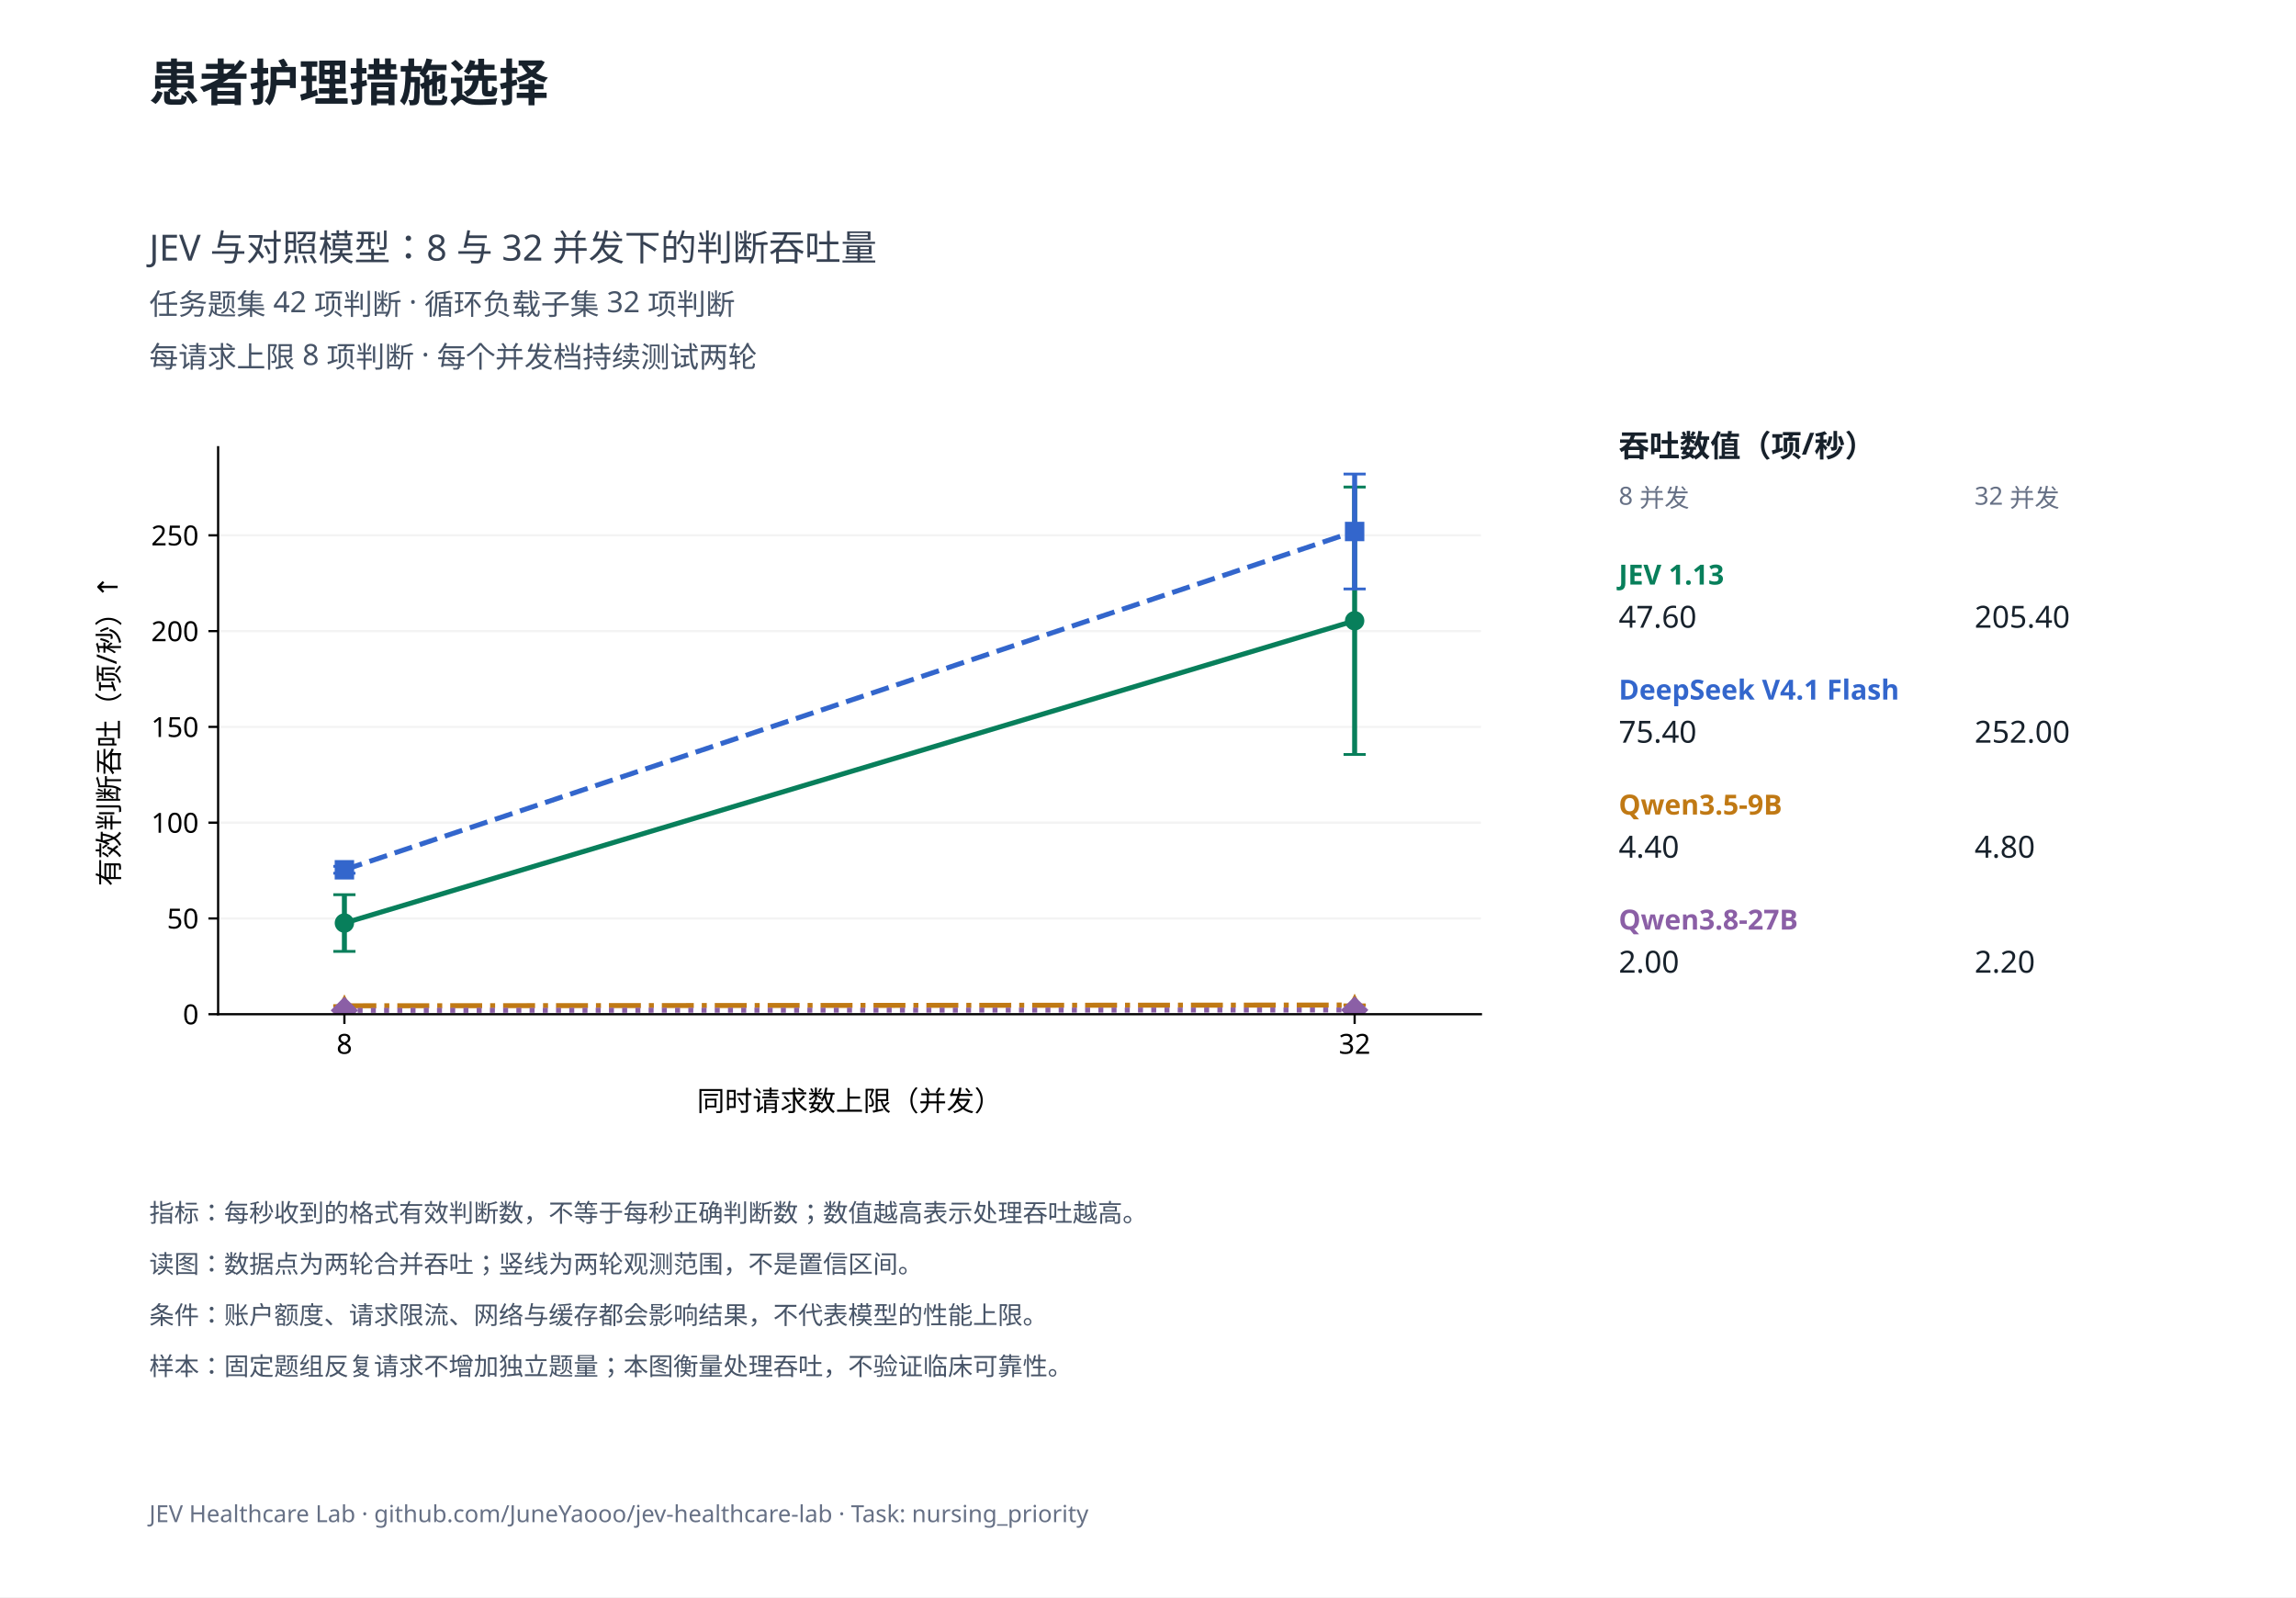
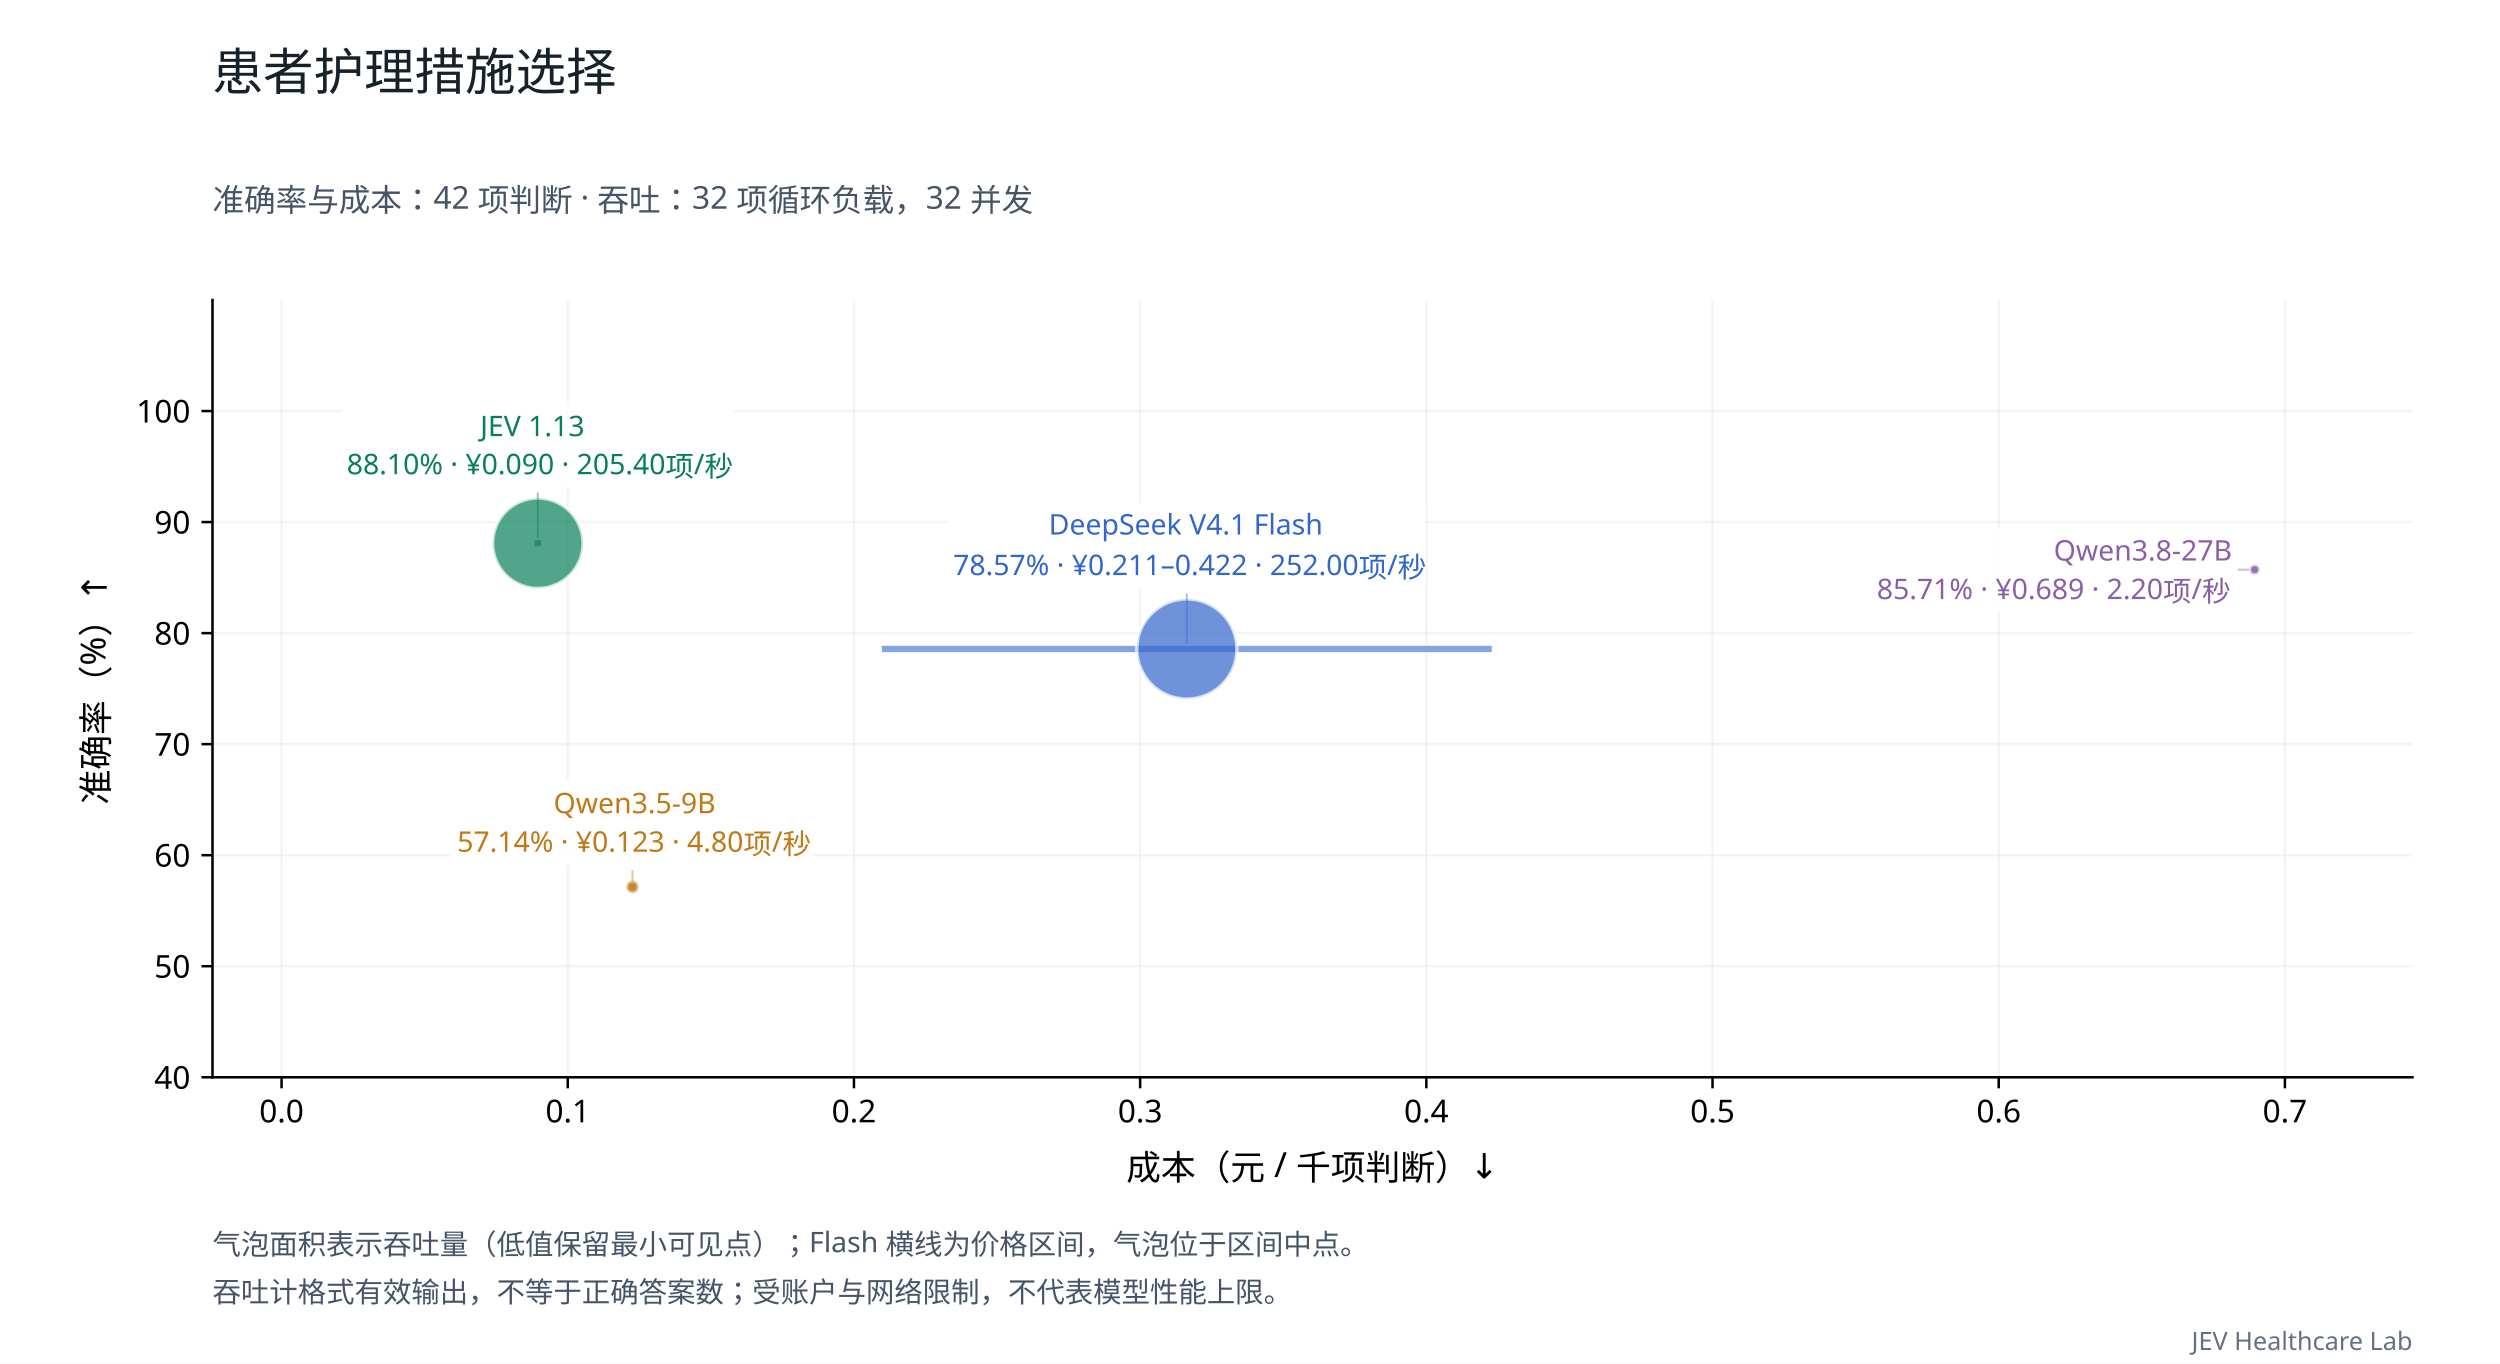
- <svg xmlns="http://www.w3.org/2000/svg" xmlns:xlink="http://www.w3.org/1999/xlink" width="828pt" height="576pt" viewBox="0 0 828 576" version="1.1">
+ <svg xmlns="http://www.w3.org/2000/svg" xmlns:xlink="http://www.w3.org/1999/xlink" width="792pt" height="432pt" viewBox="0 0 792 432" version="1.1">
  <defs>
    <style type="text/css">*{stroke-linejoin: round; stroke-linecap: butt}</style>
  </defs>
  <g id="figure_1">
    <g id="patch_1">
-       <path d="M 0 576 L 828 576 L 828 0 L 0 0 z " style="fill: #ffffff" />
+       <path d="M 0 432 L 792 432 L 792 0 L 0 0 z " style="fill: #ffffff" />
    </g>
    <g id="axes_1">
      <g id="patch_2">
-         <path d="M 78.66 365.76 L 534.06 365.76 L 534.06 161.28 L 78.66 161.28 z " style="fill: #ffffff" />
+         <path d="M 67.32 341.28 L 764.28 341.28 L 764.28 95.04 L 67.32 95.04 z " style="fill: #ffffff" />
+       </g>
+       <g id="line2d_1">
+         <path d="M 170.386 172.095 L 170.386 172.095 " clip-path="url(#p1749b041ce)" style="fill: none; stroke: #087f5b; stroke-opacity: 0.6; stroke-width: 2; stroke-linecap: square" />
+       </g>
+       <g id="line2d_2">
+         <path d="M 280.396 205.597 L 471.594 205.597 " clip-path="url(#p1749b041ce)" style="fill: none; stroke: #3366cc; stroke-opacity: 0.6; stroke-width: 2; stroke-linecap: square" />
+       </g>
+       <g id="line2d_3">
+         <path d="M 200.371 280.976 L 200.371 280.976 " clip-path="url(#p1749b041ce)" style="fill: none; stroke: #c07914; stroke-opacity: 0.6; stroke-width: 2; stroke-linecap: square" />
+       </g>
+       <g id="line2d_4">
+         <path d="M 714.274 180.47 L 714.274 180.47 " clip-path="url(#p1749b041ce)" style="fill: none; stroke: #8b5fa6; stroke-opacity: 0.6; stroke-width: 2; stroke-linecap: square" />
      </g>
      <g id="matplotlib.axis_1">
        <g id="xtick_1">
-           <g id="line2d_1">
+           <g id="line2d_5">
+             <path d="M 89.198 341.28 L 89.198 95.04 " clip-path="url(#p1749b041ce)" style="fill: none; stroke: #b0b0b0; stroke-opacity: 0.14; stroke-width: 0.8; stroke-linecap: square" />
+           </g>
+           <g id="line2d_6">
            <defs>
-               <path id="m2cac955526" d="M 0 0 L 0 3.5 " style="stroke: #000000; stroke-width: 0.8" />
+               <path id="mc452fe2452" d="M 0 0 L 0 3.5 " style="stroke: #000000; stroke-width: 0.8" />
            </defs>
            <g>
-               <use xlink:href="#m2cac955526" x="124.2" y="365.76" style="stroke: #000000; stroke-width: 0.8" />
+               <use xlink:href="#mc452fe2452" x="89.198" y="341.28" style="stroke: #000000; stroke-width: 0.8" />
            </g>
          </g>
          <g id="text_1">
-             <text style="font-size: 10px; font-family: 'Arial Unicode MS'; text-anchor: middle" x="124.2" y="380.04" transform="rotate(-0 124.2 380.0403)">8</text>
+             <text style="font-size: 10px; font-family: 'Arial Unicode MS'; text-anchor: middle" x="89.198" y="355.56" transform="rotate(-0 89.19767 355.5603)">0.0</text>
          </g>
        </g>
        <g id="xtick_2">
-           <g id="line2d_2">
-             <g>
-               <use xlink:href="#m2cac955526" x="488.52" y="365.76" style="stroke: #000000; stroke-width: 0.8" />
+           <g id="line2d_7">
+             <path d="M 179.864 341.28 L 179.864 95.04 " clip-path="url(#p1749b041ce)" style="fill: none; stroke: #b0b0b0; stroke-opacity: 0.14; stroke-width: 0.8; stroke-linecap: square" />
+           </g>
+           <g id="line2d_8">
+             <g>
+               <use xlink:href="#mc452fe2452" x="179.864" y="341.28" style="stroke: #000000; stroke-width: 0.8" />
            </g>
          </g>
          <g id="text_2">
-             <text style="font-size: 10px; font-family: 'Arial Unicode MS'; text-anchor: middle" x="488.52" y="380.04" transform="rotate(-0 488.52 380.0403)">32</text>
-           </g>
-         </g>
-         <g id="text_3">
-           <text style="font-size: 10px; font-family: 'Arial Unicode MS'; text-anchor: middle" x="306.36" y="400.621" transform="rotate(-0 306.36 400.6211)">同时请求数上限（并发）</text>
+             <text style="font-size: 10px; font-family: 'Arial Unicode MS'; text-anchor: middle" x="179.864" y="355.56" transform="rotate(-0 179.8635 355.5603)">0.1</text>
+           </g>
+         </g>
+         <g id="xtick_3">
+           <g id="line2d_9">
+             <path d="M 270.529 341.28 L 270.529 95.04 " clip-path="url(#p1749b041ce)" style="fill: none; stroke: #b0b0b0; stroke-opacity: 0.14; stroke-width: 0.8; stroke-linecap: square" />
+           </g>
+           <g id="line2d_10">
+             <g>
+               <use xlink:href="#mc452fe2452" x="270.529" y="341.28" style="stroke: #000000; stroke-width: 0.8" />
+             </g>
+           </g>
+           <g id="text_3">
+             <text style="font-size: 10px; font-family: 'Arial Unicode MS'; text-anchor: middle" x="270.529" y="355.56" transform="rotate(-0 270.5294 355.5603)">0.2</text>
+           </g>
+         </g>
+         <g id="xtick_4">
+           <g id="line2d_11">
+             <path d="M 361.195 341.28 L 361.195 95.04 " clip-path="url(#p1749b041ce)" style="fill: none; stroke: #b0b0b0; stroke-opacity: 0.14; stroke-width: 0.8; stroke-linecap: square" />
+           </g>
+           <g id="line2d_12">
+             <g>
+               <use xlink:href="#mc452fe2452" x="361.195" y="341.28" style="stroke: #000000; stroke-width: 0.8" />
+             </g>
+           </g>
+           <g id="text_4">
+             <text style="font-size: 10px; font-family: 'Arial Unicode MS'; text-anchor: middle" x="361.195" y="355.56" transform="rotate(-0 361.1952 355.5603)">0.3</text>
+           </g>
+         </g>
+         <g id="xtick_5">
+           <g id="line2d_13">
+             <path d="M 451.861 341.28 L 451.861 95.04 " clip-path="url(#p1749b041ce)" style="fill: none; stroke: #b0b0b0; stroke-opacity: 0.14; stroke-width: 0.8; stroke-linecap: square" />
+           </g>
+           <g id="line2d_14">
+             <g>
+               <use xlink:href="#mc452fe2452" x="451.861" y="341.28" style="stroke: #000000; stroke-width: 0.8" />
+             </g>
+           </g>
+           <g id="text_5">
+             <text style="font-size: 10px; font-family: 'Arial Unicode MS'; text-anchor: middle" x="451.861" y="355.56" transform="rotate(-0 451.861 355.5603)">0.4</text>
+           </g>
+         </g>
+         <g id="xtick_6">
+           <g id="line2d_15">
+             <path d="M 542.527 341.28 L 542.527 95.04 " clip-path="url(#p1749b041ce)" style="fill: none; stroke: #b0b0b0; stroke-opacity: 0.14; stroke-width: 0.8; stroke-linecap: square" />
+           </g>
+           <g id="line2d_16">
+             <g>
+               <use xlink:href="#mc452fe2452" x="542.527" y="341.28" style="stroke: #000000; stroke-width: 0.8" />
+             </g>
+           </g>
+           <g id="text_6">
+             <text style="font-size: 10px; font-family: 'Arial Unicode MS'; text-anchor: middle" x="542.527" y="355.56" transform="rotate(-0 542.5269 355.5603)">0.5</text>
+           </g>
+         </g>
+         <g id="xtick_7">
+           <g id="line2d_17">
+             <path d="M 633.193 341.28 L 633.193 95.04 " clip-path="url(#p1749b041ce)" style="fill: none; stroke: #b0b0b0; stroke-opacity: 0.14; stroke-width: 0.8; stroke-linecap: square" />
+           </g>
+           <g id="line2d_18">
+             <g>
+               <use xlink:href="#mc452fe2452" x="633.193" y="341.28" style="stroke: #000000; stroke-width: 0.8" />
+             </g>
+           </g>
+           <g id="text_7">
+             <text style="font-size: 10px; font-family: 'Arial Unicode MS'; text-anchor: middle" x="633.193" y="355.56" transform="rotate(-0 633.1927 355.5603)">0.6</text>
+           </g>
+         </g>
+         <g id="xtick_8">
+           <g id="line2d_19">
+             <path d="M 723.859 341.28 L 723.859 95.04 " clip-path="url(#p1749b041ce)" style="fill: none; stroke: #b0b0b0; stroke-opacity: 0.14; stroke-width: 0.8; stroke-linecap: square" />
+           </g>
+           <g id="line2d_20">
+             <g>
+               <use xlink:href="#mc452fe2452" x="723.859" y="341.28" style="stroke: #000000; stroke-width: 0.8" />
+             </g>
+           </g>
+           <g id="text_8">
+             <text style="font-size: 10px; font-family: 'Arial Unicode MS'; text-anchor: middle" x="723.859" y="355.56" transform="rotate(-0 723.8586 355.5603)">0.7</text>
+           </g>
+         </g>
+         <g id="text_9">
+           <text style="font-size: 11px; font-family: 'Arial Unicode MS'; text-anchor: middle" x="415.8" y="373.812" transform="rotate(-0 415.8 373.8122)">成本（元 / 千项判断）↓</text>
        </g>
      </g>
      <g id="matplotlib.axis_2">
        <g id="ytick_1">
-           <g id="line2d_3">
-             <path d="M 78.66 365.76 L 534.06 365.76 " clip-path="url(#p594008b3dc)" style="fill: none; stroke: #b0b0b0; stroke-opacity: 0.16; stroke-width: 0.8; stroke-linecap: square" />
-           </g>
-           <g id="line2d_4">
+           <g id="line2d_21">
+             <path d="M 67.32 341.28 L 764.28 341.28 " clip-path="url(#p1749b041ce)" style="fill: none; stroke: #b0b0b0; stroke-opacity: 0.14; stroke-width: 0.8; stroke-linecap: square" />
+           </g>
+           <g id="line2d_22">
            <defs>
-               <path id="m6cc6d38a8a" d="M 0 0 L -3.5 0 " style="stroke: #000000; stroke-width: 0.8" />
+               <path id="mcfb9804123" d="M 0 0 L -3.5 0 " style="stroke: #000000; stroke-width: 0.8" />
            </defs>
            <g>
-               <use xlink:href="#m6cc6d38a8a" x="78.66" y="365.76" style="stroke: #000000; stroke-width: 0.8" />
-             </g>
-           </g>
-           <g id="text_4">
-             <text style="font-size: 10px; font-family: 'Arial Unicode MS'; text-anchor: end" x="71.66" y="369.4" transform="rotate(-0 71.66 369.4001)">0</text>
+               <use xlink:href="#mcfb9804123" x="67.32" y="341.28" style="stroke: #000000; stroke-width: 0.8" />
+             </g>
+           </g>
+           <g id="text_10">
+             <text style="font-size: 10px; font-family: 'Arial Unicode MS'; text-anchor: end" x="60.32" y="344.92" transform="rotate(-0 60.32 344.9201)">40</text>
          </g>
        </g>
        <g id="ytick_2">
-           <g id="line2d_5">
-             <path d="M 78.66 331.219 L 534.06 331.219 " clip-path="url(#p594008b3dc)" style="fill: none; stroke: #b0b0b0; stroke-opacity: 0.16; stroke-width: 0.8; stroke-linecap: square" />
-           </g>
-           <g id="line2d_6">
-             <g>
-               <use xlink:href="#m6cc6d38a8a" x="78.66" y="331.219" style="stroke: #000000; stroke-width: 0.8" />
-             </g>
-           </g>
-           <g id="text_5">
-             <text style="font-size: 10px; font-family: 'Arial Unicode MS'; text-anchor: end" x="71.66" y="334.86" transform="rotate(-0 71.66 334.8596)">50</text>
+           <g id="line2d_23">
+             <path d="M 67.32 306.103 L 764.28 306.103 " clip-path="url(#p1749b041ce)" style="fill: none; stroke: #b0b0b0; stroke-opacity: 0.14; stroke-width: 0.8; stroke-linecap: square" />
+           </g>
+           <g id="line2d_24">
+             <g>
+               <use xlink:href="#mcfb9804123" x="67.32" y="306.103" style="stroke: #000000; stroke-width: 0.8" />
+             </g>
+           </g>
+           <g id="text_11">
+             <text style="font-size: 10px; font-family: 'Arial Unicode MS'; text-anchor: end" x="60.32" y="309.743" transform="rotate(-0 60.32 309.743)">50</text>
          </g>
        </g>
        <g id="ytick_3">
-           <g id="line2d_7">
-             <path d="M 78.66 296.679 L 534.06 296.679 " clip-path="url(#p594008b3dc)" style="fill: none; stroke: #b0b0b0; stroke-opacity: 0.16; stroke-width: 0.8; stroke-linecap: square" />
-           </g>
-           <g id="line2d_8">
-             <g>
-               <use xlink:href="#m6cc6d38a8a" x="78.66" y="296.679" style="stroke: #000000; stroke-width: 0.8" />
-             </g>
-           </g>
-           <g id="text_6">
-             <text style="font-size: 10px; font-family: 'Arial Unicode MS'; text-anchor: end" x="71.66" y="300.319" transform="rotate(-0 71.66 300.3191)">100</text>
+           <g id="line2d_25">
+             <path d="M 67.32 270.926 L 764.28 270.926 " clip-path="url(#p1749b041ce)" style="fill: none; stroke: #b0b0b0; stroke-opacity: 0.14; stroke-width: 0.8; stroke-linecap: square" />
+           </g>
+           <g id="line2d_26">
+             <g>
+               <use xlink:href="#mcfb9804123" x="67.32" y="270.926" style="stroke: #000000; stroke-width: 0.8" />
+             </g>
+           </g>
+           <g id="text_12">
+             <text style="font-size: 10px; font-family: 'Arial Unicode MS'; text-anchor: end" x="60.32" y="274.566" transform="rotate(-0 60.32 274.5659)">60</text>
          </g>
        </g>
        <g id="ytick_4">
-           <g id="line2d_9">
-             <path d="M 78.66 262.138 L 534.06 262.138 " clip-path="url(#p594008b3dc)" style="fill: none; stroke: #b0b0b0; stroke-opacity: 0.16; stroke-width: 0.8; stroke-linecap: square" />
-           </g>
-           <g id="line2d_10">
-             <g>
-               <use xlink:href="#m6cc6d38a8a" x="78.66" y="262.138" style="stroke: #000000; stroke-width: 0.8" />
-             </g>
-           </g>
-           <g id="text_7">
-             <text style="font-size: 10px; font-family: 'Arial Unicode MS'; text-anchor: end" x="71.66" y="265.779" transform="rotate(-0 71.66 265.7785)">150</text>
+           <g id="line2d_27">
+             <path d="M 67.32 235.749 L 764.28 235.749 " clip-path="url(#p1749b041ce)" style="fill: none; stroke: #b0b0b0; stroke-opacity: 0.14; stroke-width: 0.8; stroke-linecap: square" />
+           </g>
+           <g id="line2d_28">
+             <g>
+               <use xlink:href="#mcfb9804123" x="67.32" y="235.749" style="stroke: #000000; stroke-width: 0.8" />
+             </g>
+           </g>
+           <g id="text_13">
+             <text style="font-size: 10px; font-family: 'Arial Unicode MS'; text-anchor: end" x="60.32" y="239.389" transform="rotate(-0 60.32 239.3887)">70</text>
          </g>
        </g>
        <g id="ytick_5">
-           <g id="line2d_11">
-             <path d="M 78.66 227.598 L 534.06 227.598 " clip-path="url(#p594008b3dc)" style="fill: none; stroke: #b0b0b0; stroke-opacity: 0.16; stroke-width: 0.8; stroke-linecap: square" />
-           </g>
-           <g id="line2d_12">
-             <g>
-               <use xlink:href="#m6cc6d38a8a" x="78.66" y="227.598" style="stroke: #000000; stroke-width: 0.8" />
-             </g>
-           </g>
-           <g id="text_8">
-             <text style="font-size: 10px; font-family: 'Arial Unicode MS'; text-anchor: end" x="71.66" y="231.238" transform="rotate(-0 71.66 231.238)">200</text>
+           <g id="line2d_29">
+             <path d="M 67.32 200.571 L 764.28 200.571 " clip-path="url(#p1749b041ce)" style="fill: none; stroke: #b0b0b0; stroke-opacity: 0.14; stroke-width: 0.8; stroke-linecap: square" />
+           </g>
+           <g id="line2d_30">
+             <g>
+               <use xlink:href="#mcfb9804123" x="67.32" y="200.571" style="stroke: #000000; stroke-width: 0.8" />
+             </g>
+           </g>
+           <g id="text_14">
+             <text style="font-size: 10px; font-family: 'Arial Unicode MS'; text-anchor: end" x="60.32" y="204.212" transform="rotate(-0 60.32 204.2116)">80</text>
          </g>
        </g>
        <g id="ytick_6">
-           <g id="line2d_13">
-             <path d="M 78.66 193.057 L 534.06 193.057 " clip-path="url(#p594008b3dc)" style="fill: none; stroke: #b0b0b0; stroke-opacity: 0.16; stroke-width: 0.8; stroke-linecap: square" />
-           </g>
-           <g id="line2d_14">
-             <g>
-               <use xlink:href="#m6cc6d38a8a" x="78.66" y="193.057" style="stroke: #000000; stroke-width: 0.8" />
-             </g>
-           </g>
-           <g id="text_9">
-             <text style="font-size: 10px; font-family: 'Arial Unicode MS'; text-anchor: end" x="71.66" y="196.697" transform="rotate(-0 71.66 196.6974)">250</text>
-           </g>
-         </g>
-         <g id="text_10">
-           <text style="font-size: 10px; font-family: 'Arial Unicode MS'; text-anchor: middle" x="42.877" y="263.52" transform="rotate(-90 42.87719 263.52)">有效判断吞吐（项/秒）↑</text>
-         </g>
-       </g>
-       <g id="LineCollection_1">
-         <path d="M 124.2 343.101 L 124.2 322.653 " clip-path="url(#p594008b3dc)" style="fill: none; stroke: #087f5b; stroke-width: 1.8" />
-         <path d="M 488.52 272.086 L 488.52 175.649 " clip-path="url(#p594008b3dc)" style="fill: none; stroke: #087f5b; stroke-width: 1.8" />
-       </g>
-       <g id="line2d_15">
+           <g id="line2d_31">
+             <path d="M 67.32 165.394 L 764.28 165.394 " clip-path="url(#p1749b041ce)" style="fill: none; stroke: #b0b0b0; stroke-opacity: 0.14; stroke-width: 0.8; stroke-linecap: square" />
+           </g>
+           <g id="line2d_32">
+             <g>
+               <use xlink:href="#mcfb9804123" x="67.32" y="165.394" style="stroke: #000000; stroke-width: 0.8" />
+             </g>
+           </g>
+           <g id="text_15">
+             <text style="font-size: 10px; font-family: 'Arial Unicode MS'; text-anchor: end" x="60.32" y="169.034" transform="rotate(-0 60.32 169.0344)">90</text>
+           </g>
+         </g>
+         <g id="ytick_7">
+           <g id="line2d_33">
+             <path d="M 67.32 130.217 L 764.28 130.217 " clip-path="url(#p1749b041ce)" style="fill: none; stroke: #b0b0b0; stroke-opacity: 0.14; stroke-width: 0.8; stroke-linecap: square" />
+           </g>
+           <g id="line2d_34">
+             <g>
+               <use xlink:href="#mcfb9804123" x="67.32" y="130.217" style="stroke: #000000; stroke-width: 0.8" />
+             </g>
+           </g>
+           <g id="text_16">
+             <text style="font-size: 10px; font-family: 'Arial Unicode MS'; text-anchor: end" x="60.32" y="133.857" transform="rotate(-0 60.32 133.8573)">100</text>
+           </g>
+         </g>
+         <g id="text_17">
+           <text style="font-size: 11px; font-family: 'Arial Unicode MS'; text-anchor: middle" x="34.327" y="218.16" transform="rotate(-90 34.32719 218.16)">准确率（%）↑</text>
+         </g>
+       </g>
+       <g id="patch_3">
+         <path d="M 67.32 341.28 L 67.32 95.04 " style="fill: none; stroke: #000000; stroke-width: 0.8; stroke-linejoin: miter; stroke-linecap: square" />
+       </g>
+       <g id="patch_4">
+         <path d="M 67.32 341.28 L 764.28 341.28 " style="fill: none; stroke: #000000; stroke-width: 0.8; stroke-linejoin: miter; stroke-linecap: square" />
+       </g>
+       <g id="PathCollection_1">
        <defs>
-           <path id="m3888f62fde" d="M 4 0 L -4 -0 " style="stroke: #087f5b" />
+           <path id="me26cc43125" d="M 0 14.332 C 3.801 14.332 7.447 12.822 10.134 10.134 C 12.822 7.447 14.332 3.801 14.332 0 C 14.332 -3.801 12.822 -7.447 10.134 -10.134 C 7.447 -12.822 3.801 -14.332 0 -14.332 C -3.801 -14.332 -7.447 -12.822 -10.134 -10.134 C -12.822 -7.447 -14.332 -3.801 -14.332 0 C -14.332 3.801 -12.822 7.447 -10.134 10.134 C -7.447 12.822 -3.801 14.332 0 14.332 z " style="stroke: #ffffff; stroke-opacity: 0.7; stroke-width: 1.1" />
        </defs>
-         <g clip-path="url(#p594008b3dc)">
-           <use xlink:href="#m3888f62fde" x="124.2" y="343.101" style="fill: #087f5b; stroke: #087f5b" />
-           <use xlink:href="#m3888f62fde" x="488.52" y="272.086" style="fill: #087f5b; stroke: #087f5b" />
-         </g>
-       </g>
-       <g id="line2d_16">
-         <g clip-path="url(#p594008b3dc)">
-           <use xlink:href="#m3888f62fde" x="124.2" y="322.653" style="fill: #087f5b; stroke: #087f5b" />
-           <use xlink:href="#m3888f62fde" x="488.52" y="175.649" style="fill: #087f5b; stroke: #087f5b" />
-         </g>
-       </g>
-       <g id="LineCollection_2">
-         <path d="M 124.2 314.916 L 124.2 312.429 " clip-path="url(#p594008b3dc)" style="fill: none; stroke: #3366cc; stroke-width: 1.8" />
-         <path d="M 488.52 212.4 L 488.52 170.951 " clip-path="url(#p594008b3dc)" style="fill: none; stroke: #3366cc; stroke-width: 1.8" />
-       </g>
-       <g id="line2d_17">
+         <g clip-path="url(#p1749b041ce)">
+           <use xlink:href="#me26cc43125" x="170.386" y="172.095" style="fill: #087f5b; fill-opacity: 0.7; stroke: #ffffff; stroke-opacity: 0.7; stroke-width: 1.1" />
+         </g>
+       </g>
+       <g id="PathCollection_2">
        <defs>
-           <path id="ma02be16d37" d="M 4 0 L -4 -0 " style="stroke: #3366cc" />
+           <path id="mc84f281952" d="M 0 15.875 C 4.21 15.875 8.248 14.202 11.225 11.225 C 14.202 8.248 15.875 4.21 15.875 0 C 15.875 -4.21 14.202 -8.248 11.225 -11.225 C 8.248 -14.202 4.21 -15.875 0 -15.875 C -4.21 -15.875 -8.248 -14.202 -11.225 -11.225 C -14.202 -8.248 -15.875 -4.21 -15.875 0 C -15.875 4.21 -14.202 8.248 -11.225 11.225 C -8.248 14.202 -4.21 15.875 0 15.875 z " style="stroke: #ffffff; stroke-opacity: 0.7; stroke-width: 1.1" />
        </defs>
-         <g clip-path="url(#p594008b3dc)">
-           <use xlink:href="#ma02be16d37" x="124.2" y="314.916" style="fill: #3366cc; stroke: #3366cc" />
-           <use xlink:href="#ma02be16d37" x="488.52" y="212.4" style="fill: #3366cc; stroke: #3366cc" />
-         </g>
-       </g>
-       <g id="line2d_18">
-         <g clip-path="url(#p594008b3dc)">
-           <use xlink:href="#ma02be16d37" x="124.2" y="312.429" style="fill: #3366cc; stroke: #3366cc" />
-           <use xlink:href="#ma02be16d37" x="488.52" y="170.951" style="fill: #3366cc; stroke: #3366cc" />
-         </g>
-       </g>
-       <g id="LineCollection_3">
-         <path d="M 124.2 362.72 L 124.2 362.72 " clip-path="url(#p594008b3dc)" style="fill: none; stroke: #c07914; stroke-width: 1.8" />
-         <path d="M 488.52 362.444 L 488.52 362.444 " clip-path="url(#p594008b3dc)" style="fill: none; stroke: #c07914; stroke-width: 1.8" />
-       </g>
-       <g id="line2d_19">
+         <g clip-path="url(#p1749b041ce)">
+           <use xlink:href="#mc84f281952" x="375.995" y="205.597" style="fill: #3366cc; fill-opacity: 0.7; stroke: #ffffff; stroke-opacity: 0.7; stroke-width: 1.1" />
+         </g>
+       </g>
+       <g id="PathCollection_3">
        <defs>
-           <path id="m2f9472f4c3" d="M 4 0 L -4 -0 " style="stroke: #c07914" />
+           <path id="me2b659e15a" d="M 0 2.191 C 0.581 2.191 1.138 1.96 1.549 1.549 C 1.96 1.138 2.191 0.581 2.191 0 C 2.191 -0.581 1.96 -1.138 1.549 -1.549 C 1.138 -1.96 0.581 -2.191 0 -2.191 C -0.581 -2.191 -1.138 -1.96 -1.549 -1.549 C -1.96 -1.138 -2.191 -0.581 -2.191 0 C -2.191 0.581 -1.96 1.138 -1.549 1.549 C -1.138 1.96 -0.581 2.191 0 2.191 z " style="stroke: #ffffff; stroke-opacity: 0.7; stroke-width: 1.1" />
        </defs>
-         <g clip-path="url(#p594008b3dc)">
-           <use xlink:href="#m2f9472f4c3" x="124.2" y="362.72" style="fill: #c07914; stroke: #c07914" />
-           <use xlink:href="#m2f9472f4c3" x="488.52" y="362.444" style="fill: #c07914; stroke: #c07914" />
-         </g>
-       </g>
-       <g id="line2d_20">
-         <g clip-path="url(#p594008b3dc)">
-           <use xlink:href="#m2f9472f4c3" x="124.2" y="362.72" style="fill: #c07914; stroke: #c07914" />
-           <use xlink:href="#m2f9472f4c3" x="488.52" y="362.444" style="fill: #c07914; stroke: #c07914" />
-         </g>
-       </g>
-       <g id="LineCollection_4">
-         <path d="M 124.2 364.378 L 124.2 364.378 " clip-path="url(#p594008b3dc)" style="fill: none; stroke: #8b5fa6; stroke-width: 1.8" />
-         <path d="M 488.52 364.378 L 488.52 364.102 " clip-path="url(#p594008b3dc)" style="fill: none; stroke: #8b5fa6; stroke-width: 1.8" />
-       </g>
-       <g id="line2d_21">
+         <g clip-path="url(#p1749b041ce)">
+           <use xlink:href="#me2b659e15a" x="200.371" y="280.976" style="fill: #c07914; fill-opacity: 0.7; stroke: #ffffff; stroke-opacity: 0.7; stroke-width: 1.1" />
+         </g>
+       </g>
+       <g id="PathCollection_4">
        <defs>
-           <path id="m5a82607447" d="M 4 0 L -4 -0 " style="stroke: #8b5fa6" />
+           <path id="me48bf9606f" d="M 0 1.732 C 0.459 1.732 0.9 1.55 1.225 1.225 C 1.55 0.9 1.732 0.459 1.732 0 C 1.732 -0.459 1.55 -0.9 1.225 -1.225 C 0.9 -1.55 0.459 -1.732 0 -1.732 C -0.459 -1.732 -0.9 -1.55 -1.225 -1.225 C -1.55 -0.9 -1.732 -0.459 -1.732 0 C -1.732 0.459 -1.55 0.9 -1.225 1.225 C -0.9 1.55 -0.459 1.732 0 1.732 z " style="stroke: #ffffff; stroke-opacity: 0.7; stroke-width: 1.1" />
        </defs>
-         <g clip-path="url(#p594008b3dc)">
-           <use xlink:href="#m5a82607447" x="124.2" y="364.378" style="fill: #8b5fa6; stroke: #8b5fa6" />
-           <use xlink:href="#m5a82607447" x="488.52" y="364.378" style="fill: #8b5fa6; stroke: #8b5fa6" />
-         </g>
-       </g>
-       <g id="line2d_22">
-         <g clip-path="url(#p594008b3dc)">
-           <use xlink:href="#m5a82607447" x="124.2" y="364.378" style="fill: #8b5fa6; stroke: #8b5fa6" />
-           <use xlink:href="#m5a82607447" x="488.52" y="364.102" style="fill: #8b5fa6; stroke: #8b5fa6" />
-         </g>
-       </g>
-       <g id="line2d_23">
-         <path d="M 124.2 332.877 L 488.52 223.867 " clip-path="url(#p594008b3dc)" style="fill: none; stroke: #087f5b; stroke-width: 1.8; stroke-linecap: square" />
-         <defs>
-           <path id="m2c42672964" d="M 0 3 C 0.796 3 1.559 2.684 2.121 2.121 C 2.684 1.559 3 0.796 3 0 C 3 -0.796 2.684 -1.559 2.121 -2.121 C 1.559 -2.684 0.796 -3 0 -3 C -0.796 -3 -1.559 -2.684 -2.121 -2.121 C -2.684 -1.559 -3 -0.796 -3 0 C -3 0.796 -2.684 1.559 -2.121 2.121 C -1.559 2.684 -0.796 3 0 3 z " style="stroke: #087f5b" />
-         </defs>
-         <g clip-path="url(#p594008b3dc)">
-           <use xlink:href="#m2c42672964" x="124.2" y="332.877" style="fill: #087f5b; stroke: #087f5b" />
-           <use xlink:href="#m2c42672964" x="488.52" y="223.867" style="fill: #087f5b; stroke: #087f5b" />
-         </g>
-       </g>
-       <g id="line2d_24">
-         <path d="M 124.2 313.673 L 488.52 191.676 " clip-path="url(#p594008b3dc)" style="fill: none; stroke-dasharray: 6.66,2.88; stroke-dashoffset: 0; stroke: #3366cc; stroke-width: 1.8" />
-         <defs>
-           <path id="m78ea12d88b" d="M -3 3 L 3 3 L 3 -3 L -3 -3 z " style="stroke: #3366cc; stroke-linejoin: miter" />
-         </defs>
-         <g clip-path="url(#p594008b3dc)">
-           <use xlink:href="#m78ea12d88b" x="124.2" y="313.673" style="fill: #3366cc; stroke: #3366cc; stroke-linejoin: miter" />
-           <use xlink:href="#m78ea12d88b" x="488.52" y="191.676" style="fill: #3366cc; stroke: #3366cc; stroke-linejoin: miter" />
-         </g>
-       </g>
-       <g id="line2d_25">
-         <path d="M 124.2 362.72 L 488.52 362.444 " clip-path="url(#p594008b3dc)" style="fill: none; stroke-dasharray: 11.52,2.88,1.8,2.88; stroke-dashoffset: 0; stroke: #c07914; stroke-width: 1.8" />
-         <defs>
-           <path id="ma60b8f3401" d="M 0 -3 L -3 3 L 3 3 z " style="stroke: #c07914; stroke-linejoin: miter" />
-         </defs>
-         <g clip-path="url(#p594008b3dc)">
-           <use xlink:href="#ma60b8f3401" x="124.2" y="362.72" style="fill: #c07914; stroke: #c07914; stroke-linejoin: miter" />
-           <use xlink:href="#ma60b8f3401" x="488.52" y="362.444" style="fill: #c07914; stroke: #c07914; stroke-linejoin: miter" />
-         </g>
-       </g>
-       <g id="line2d_26">
-         <path d="M 124.2 364.378 L 488.52 364.24 " clip-path="url(#p594008b3dc)" style="fill: none; stroke-dasharray: 1.8,2.97; stroke-dashoffset: 0; stroke: #8b5fa6; stroke-width: 1.8" />
-         <defs>
-           <path id="m2dbf43900d" d="M -0 4.243 L 4.243 0 L 0 -4.243 L -4.243 -0 z " style="stroke: #8b5fa6; stroke-linejoin: miter" />
-         </defs>
-         <g clip-path="url(#p594008b3dc)">
-           <use xlink:href="#m2dbf43900d" x="124.2" y="364.378" style="fill: #8b5fa6; stroke: #8b5fa6; stroke-linejoin: miter" />
-           <use xlink:href="#m2dbf43900d" x="488.52" y="364.24" style="fill: #8b5fa6; stroke: #8b5fa6; stroke-linejoin: miter" />
-         </g>
-       </g>
-       <g id="patch_3">
-         <path d="M 78.66 365.76 L 78.66 161.28 " style="fill: none; stroke: #000000; stroke-width: 0.8; stroke-linejoin: miter; stroke-linecap: square" />
-       </g>
-       <g id="patch_4">
-         <path d="M 78.66 365.76 L 534.06 365.76 " style="fill: none; stroke: #000000; stroke-width: 0.8; stroke-linejoin: miter; stroke-linecap: square" />
-       </g>
-     </g>
-     <g id="text_11">
-       <text style="font-weight: 700; font-size: 18px; font-family: 'Arial Unicode MS'; text-anchor: start; fill: #17212b" x="53.82" y="36.359" transform="rotate(-0 53.82 36.35887)">患者护理措施选择</text>
-     </g>
-     <g id="text_12">
-       <text style="font-size: 13px; font-family: 'Arial Unicode MS'; text-anchor: start; fill: #364152" x="53.82" y="93.97" transform="rotate(-0 53.82 93.96962)">JEV 与对照模型：8 与 32 并发下的判断吞吐量</text>
-     </g>
-     <g id="text_13">
-       <text style="font-size: 10.5px; font-family: 'Arial Unicode MS'; text-anchor: start; fill: #475467" x="53.82" y="113.472" transform="rotate(-0 53.82 113.472)">任务题集 42 项判断 · 循环负载子集 32 项判断</text>
-     </g>
-     <g id="text_14">
-       <text style="font-size: 10.5px; font-family: 'Arial Unicode MS'; text-anchor: start; fill: #475467" x="53.82" y="132.48" transform="rotate(-0 53.82 132.48)">每请求上限 8 项判断 · 每个并发档持续测试两轮</text>
-     </g>
-     <g id="text_15">
-       <text style="font-weight: 700; font-size: 11px; font-family: 'Arial Unicode MS'; text-anchor: start; fill: #17212b" x="583.74" y="164.736" transform="rotate(-0 583.74 164.736)">吞吐数值（项/秒）</text>
-     </g>
-     <g id="text_16">
-       <text style="font-size: 9px; font-family: 'Arial Unicode MS'; text-anchor: start; fill: #667085" x="583.74" y="182.016" transform="rotate(-0 583.74 182.016)">8 并发</text>
-     </g>
-     <g id="text_17">
-       <text style="font-size: 9px; font-family: 'Arial Unicode MS'; text-anchor: start; fill: #667085" x="712.08" y="182.016" transform="rotate(-0 712.08 182.016)">32 并发</text>
-     </g>
-     <g id="text_18">
-       <text style="font-weight: 700; font-size: 10px; font-family: 'Arial Unicode MS'; text-anchor: start; fill: #087f5b" x="583.74" y="210.816" transform="rotate(-0 583.74 210.816)">JEV 1.13</text>
-     </g>
-     <g id="text_19">
-       <text style="font-size: 11px; font-family: 'Arial Unicode MS'; text-anchor: start; fill: #17212b" x="583.74" y="226.368" transform="rotate(-0 583.74 226.368)">47.60</text>
-     </g>
-     <g id="text_20">
-       <text style="font-size: 11px; font-family: 'Arial Unicode MS'; text-anchor: start; fill: #17212b" x="712.08" y="226.368" transform="rotate(-0 712.08 226.368)">205.40</text>
-     </g>
-     <g id="text_21">
-       <text style="font-weight: 700; font-size: 10px; font-family: 'Arial Unicode MS'; text-anchor: start; fill: #3366cc" x="583.74" y="252.288" transform="rotate(-0 583.74 252.288)">DeepSeek V4.1 Flash</text>
+         <g clip-path="url(#p1749b041ce)">
+           <use xlink:href="#me48bf9606f" x="714.274" y="180.47" style="fill: #8b5fa6; fill-opacity: 0.7; stroke: #ffffff; stroke-opacity: 0.7; stroke-width: 1.1" />
+         </g>
+       </g>
+       <g id="patch_5">
+         <path d="M 170.386 156.339 Q 170.386 163.219 170.386 170.098 " style="fill: none; opacity: 0.4; stroke: #087f5b; stroke-width: 0.7; stroke-linecap: round" />
+       </g>
+       <g id="text_18">
+         <g id="patch_6">
+           <path d="M 109.849 154.343 L 230.923 154.343 Q 232.543 154.343 232.543 152.723 L 232.543 129.086 Q 232.543 127.466 230.923 127.466 L 109.849 127.466 Q 108.229 127.466 108.229 129.086 L 108.229 152.723 Q 108.229 154.343 109.849 154.343 z " style="fill: #ffffff; opacity: 0.9" />
+         </g>
+         <text style="font-size: 9px; font-family: 'Arial Unicode MS'; fill: #087f5b" transform="translate(152.1249 138.1766)">JEV 1.13</text>
+         <text style="font-size: 9px; font-family: 'Arial Unicode MS'; fill: #087f5b" transform="translate(109.8488 150.2216)">88.10% · ¥0.090 · 205.40项/秒</text>
+       </g>
+       <g id="patch_7">
+         <path d="M 375.995 188.303 Q 375.995 195.952 375.995 203.6 " style="fill: none; opacity: 0.4; stroke: #3366cc; stroke-width: 0.7; stroke-linecap: round" />
+       </g>
+       <g id="text_19">
+         <g id="patch_8">
+           <path d="M 301.948 186.302 L 450.041 186.302 Q 451.661 186.302 451.661 184.682 L 451.661 161.045 Q 451.661 159.425 450.041 159.425 L 301.948 159.425 Q 300.328 159.425 300.328 161.045 L 300.328 184.682 Q 300.328 186.302 301.948 186.302 z " style="fill: #ffffff; opacity: 0.9" />
+         </g>
+         <text style="font-size: 9px; font-family: 'Arial Unicode MS'; fill: #3366cc" transform="translate(332.2209 169.3336)">DeepSeek V4.1 Flash</text>
+         <text style="font-size: 9px; font-family: 'Arial Unicode MS'; fill: #3366cc" transform="translate(301.9478 182.1809)">78.57% · ¥0.211–0.422 · 252.00项/秒</text>
+       </g>
+       <g id="patch_9">
+         <path d="M 200.371 275.956 Q 200.371 277.469 200.371 278.981 " style="fill: none; opacity: 0.4; stroke: #c07914; stroke-width: 0.7; stroke-linecap: round" />
+       </g>
+       <g id="text_20">
+         <g id="patch_10">
+           <path d="M 144.839 273.956 L 255.903 273.956 Q 257.523 273.956 257.523 272.336 L 257.523 248.699 Q 257.523 247.079 255.903 247.079 L 144.839 247.079 Q 143.219 247.079 143.219 248.699 L 143.219 272.336 Q 143.219 273.956 144.839 273.956 z " style="fill: #ffffff; opacity: 0.9" />
+         </g>
+         <text style="font-size: 9px; font-family: 'Arial Unicode MS'; fill: #c07914" transform="translate(175.359 257.6318)">Qwen3.5-9B</text>
+         <text style="font-size: 9px; font-family: 'Arial Unicode MS'; fill: #c07914" transform="translate(144.8392 269.835)">57.14% · ¥0.123 · 4.80项/秒</text>
+       </g>
+       <g id="patch_11">
+         <path d="M 709.25 180.47 Q 710.764 180.47 712.277 180.47 " style="fill: none; opacity: 0.4; stroke: #8b5fa6; stroke-width: 0.7; stroke-linecap: round" />
+       </g>
+       <g id="text_21">
+         <g id="patch_12">
+           <path d="M 594.57 193.909 L 705.634 193.909 Q 707.254 193.909 707.254 192.289 L 707.254 168.652 Q 707.254 167.032 705.634 167.032 L 594.57 167.032 Q 592.95 167.032 592.95 168.652 L 592.95 192.289 Q 592.95 193.909 594.57 193.909 z " style="fill: #ffffff; opacity: 0.9" />
+         </g>
+         <text style="font-size: 9px; font-family: 'Arial Unicode MS'; fill: #8b5fa6" transform="translate(650.6045 177.5843)">Qwen3.8-27B</text>
+         <text style="font-size: 9px; font-family: 'Arial Unicode MS'; fill: #8b5fa6" transform="translate(594.5697 189.7876)">85.71% · ¥0.689 · 2.20项/秒</text>
+       </g>
    </g>
    <g id="text_22">
-       <text style="font-size: 11px; font-family: 'Arial Unicode MS'; text-anchor: start; fill: #17212b" x="583.74" y="267.84" transform="rotate(-0 583.74 267.84)">75.40</text>
+       <text style="font-size: 16px; font-family: 'Arial Unicode MS'; text-anchor: start; fill: #17212b" x="67.32" y="28.495" transform="rotate(-0 67.32 28.495)">患者护理措施选择</text>
    </g>
    <g id="text_23">
-       <text style="font-size: 11px; font-family: 'Arial Unicode MS'; text-anchor: start; fill: #17212b" x="712.08" y="267.84" transform="rotate(-0 712.08 267.84)">252.00</text>
+       <text style="font-size: 10px; font-family: 'Arial Unicode MS'; text-anchor: start; fill: #475467" x="67.32" y="66.96" transform="rotate(-0 67.32 66.96)">准确率与成本：42 项判断 · 吞吐：32 项循环负载，32 并发</text>
    </g>
    <g id="text_24">
-       <text style="font-weight: 700; font-size: 10px; font-family: 'Arial Unicode MS'; text-anchor: start; fill: #c07914" x="583.74" y="293.76" transform="rotate(-0 583.74 293.76)">Qwen3.5-9B</text>
+       <text style="font-size: 9px; font-family: 'Arial Unicode MS'; text-anchor: start; fill: #475467" x="67.32" y="397.44" transform="rotate(-0 67.32 397.44)">气泡面积表示吞吐量（低值保留最小可见点）；Flash 横线为价格区间，气泡位于区间中点。</text>
    </g>
    <g id="text_25">
-       <text style="font-size: 11px; font-family: 'Arial Unicode MS'; text-anchor: start; fill: #17212b" x="583.74" y="309.312" transform="rotate(-0 583.74 309.312)">4.40</text>
+       <text style="font-size: 9px; font-family: 'Arial Unicode MS'; text-anchor: start; fill: #475467" x="67.32" y="412.56" transform="rotate(-0 67.32 412.56)">吞吐计格式有效输出，不等于正确答案数；受账户与网络限制，不代表模型性能上限。</text>
    </g>
    <g id="text_26">
-       <text style="font-size: 11px; font-family: 'Arial Unicode MS'; text-anchor: start; fill: #17212b" x="712.08" y="309.312" transform="rotate(-0 712.08 309.312)">4.80</text>
-     </g>
-     <g id="text_27">
-       <text style="font-weight: 700; font-size: 10px; font-family: 'Arial Unicode MS'; text-anchor: start; fill: #8b5fa6" x="583.74" y="335.232" transform="rotate(-0 583.74 335.232)">Qwen3.8-27B</text>
-     </g>
-     <g id="text_28">
-       <text style="font-size: 11px; font-family: 'Arial Unicode MS'; text-anchor: start; fill: #17212b" x="583.74" y="350.784" transform="rotate(-0 583.74 350.784)">2.00</text>
-     </g>
-     <g id="text_29">
-       <text style="font-size: 11px; font-family: 'Arial Unicode MS'; text-anchor: start; fill: #17212b" x="712.08" y="350.784" transform="rotate(-0 712.08 350.784)">2.20</text>
-     </g>
-     <g id="text_30">
-       <text style="font-size: 9px; font-family: 'Arial Unicode MS'; text-anchor: start; fill: #475467" x="53.82" y="440.64" transform="rotate(-0 53.82 440.64)">指标：每秒收到的格式有效判断数，不等于每秒正确判断数；数值越高表示处理吞吐越高。</text>
-     </g>
-     <g id="text_31">
-       <text style="font-size: 9px; font-family: 'Arial Unicode MS'; text-anchor: start; fill: #475467" x="53.82" y="459.072" transform="rotate(-0 53.82 459.072)">读图：数据点为两轮合并吞吐；竖线为两轮观测范围，不是置信区间。</text>
-     </g>
-     <g id="text_32">
-       <text style="font-size: 9px; font-family: 'Arial Unicode MS'; text-anchor: start; fill: #475467" x="53.82" y="477.504" transform="rotate(-0 53.82 477.504)">条件：账户额度、请求限流、网络与缓存都会影响结果，不代表模型的性能上限。</text>
-     </g>
-     <g id="text_33">
-       <text style="font-size: 9px; font-family: 'Arial Unicode MS'; text-anchor: start; fill: #475467" x="53.82" y="495.936" transform="rotate(-0 53.82 495.936)">样本：固定题组反复请求不增加独立题量；本图衡量处理吞吐，不验证临床可靠性。</text>
-     </g>
-     <g id="text_34">
      <a xlink:href="https://github.com/JuneYaooo/jev-healthcare-lab/blob/main/docs/tasks/nursing_priority.md" target="_blank">
-         <text style="font-size: 8.5px; font-family: 'Arial Unicode MS'; text-anchor: start; fill: #667085" x="53.82" y="548.928" transform="rotate(-0 53.82 548.928)">JEV Healthcare Lab · github.com/JuneYaooo/jev-healthcare-lab · Task: nursing_priority</text>
+         <text style="font-size: 8px; font-family: 'Arial Unicode MS'; text-anchor: end; fill: #667085" x="764.28" y="427.68" transform="rotate(-0 764.28 427.68)">JEV Healthcare Lab</text>
      </a>
    </g>
  </g>
  <defs>
-     <clipPath id="p594008b3dc">
-       <rect x="78.66" y="161.28" width="455.4" height="204.48" />
+     <clipPath id="p1749b041ce">
+       <rect x="67.32" y="95.04" width="696.96" height="246.24" />
    </clipPath>
  </defs>
</svg>
